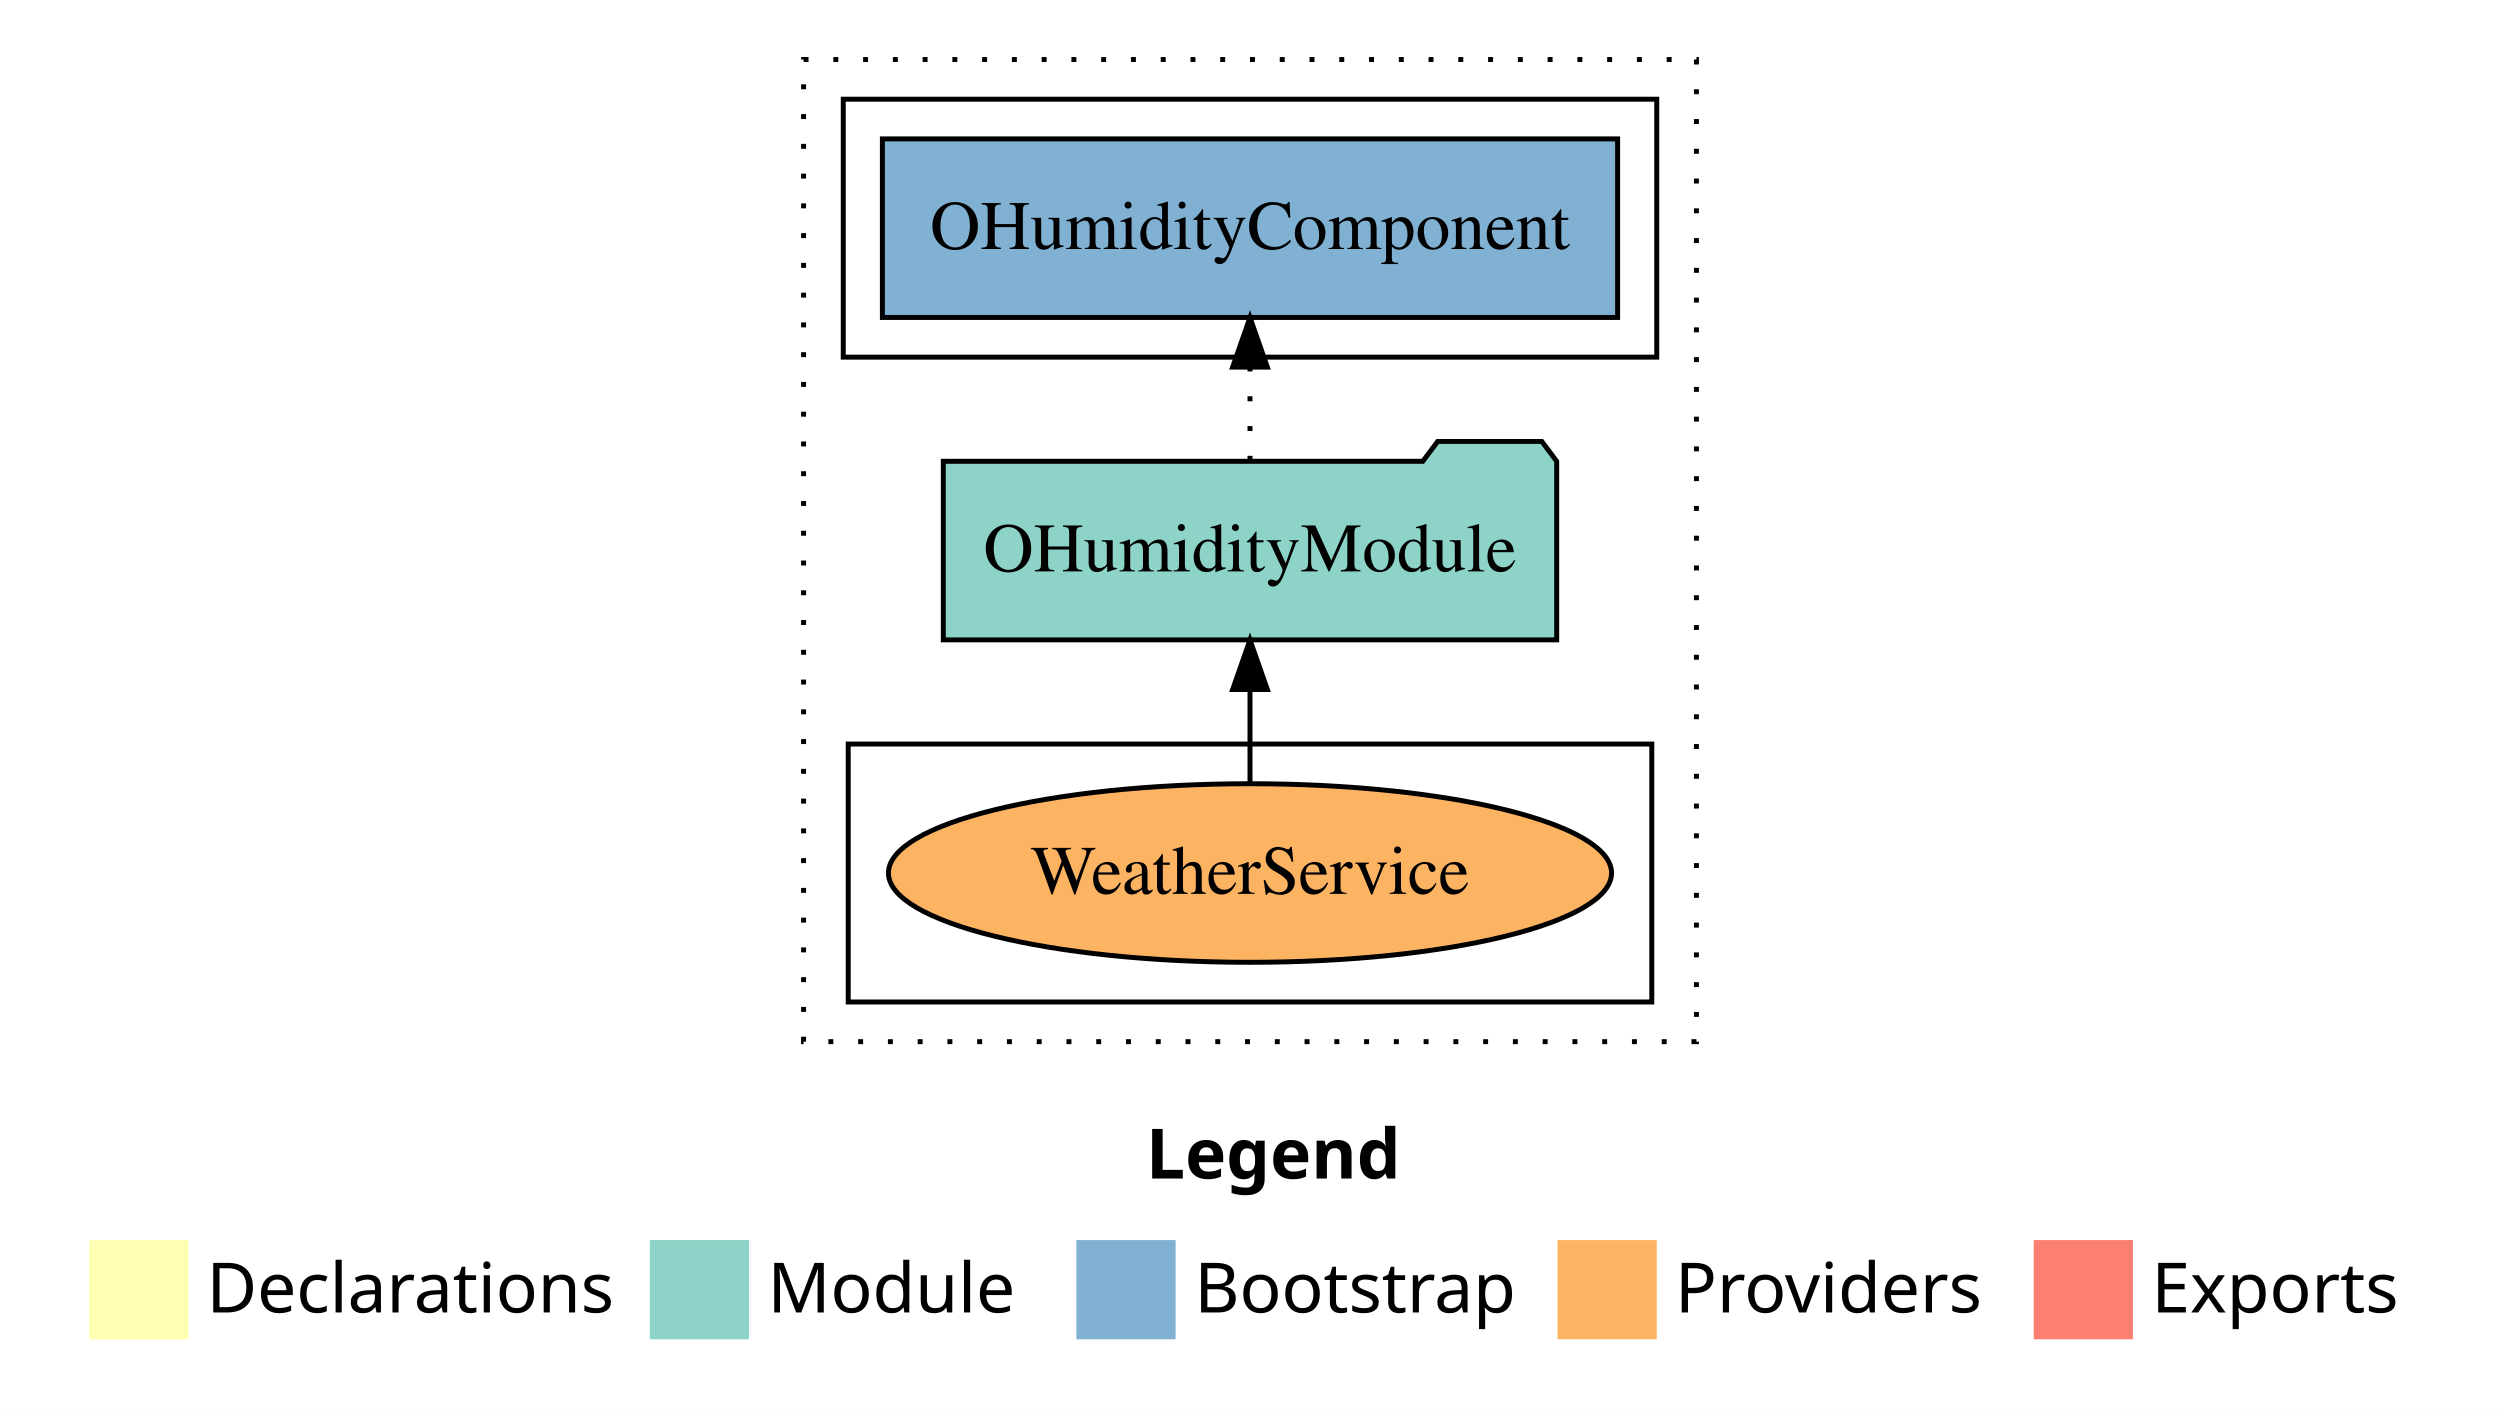
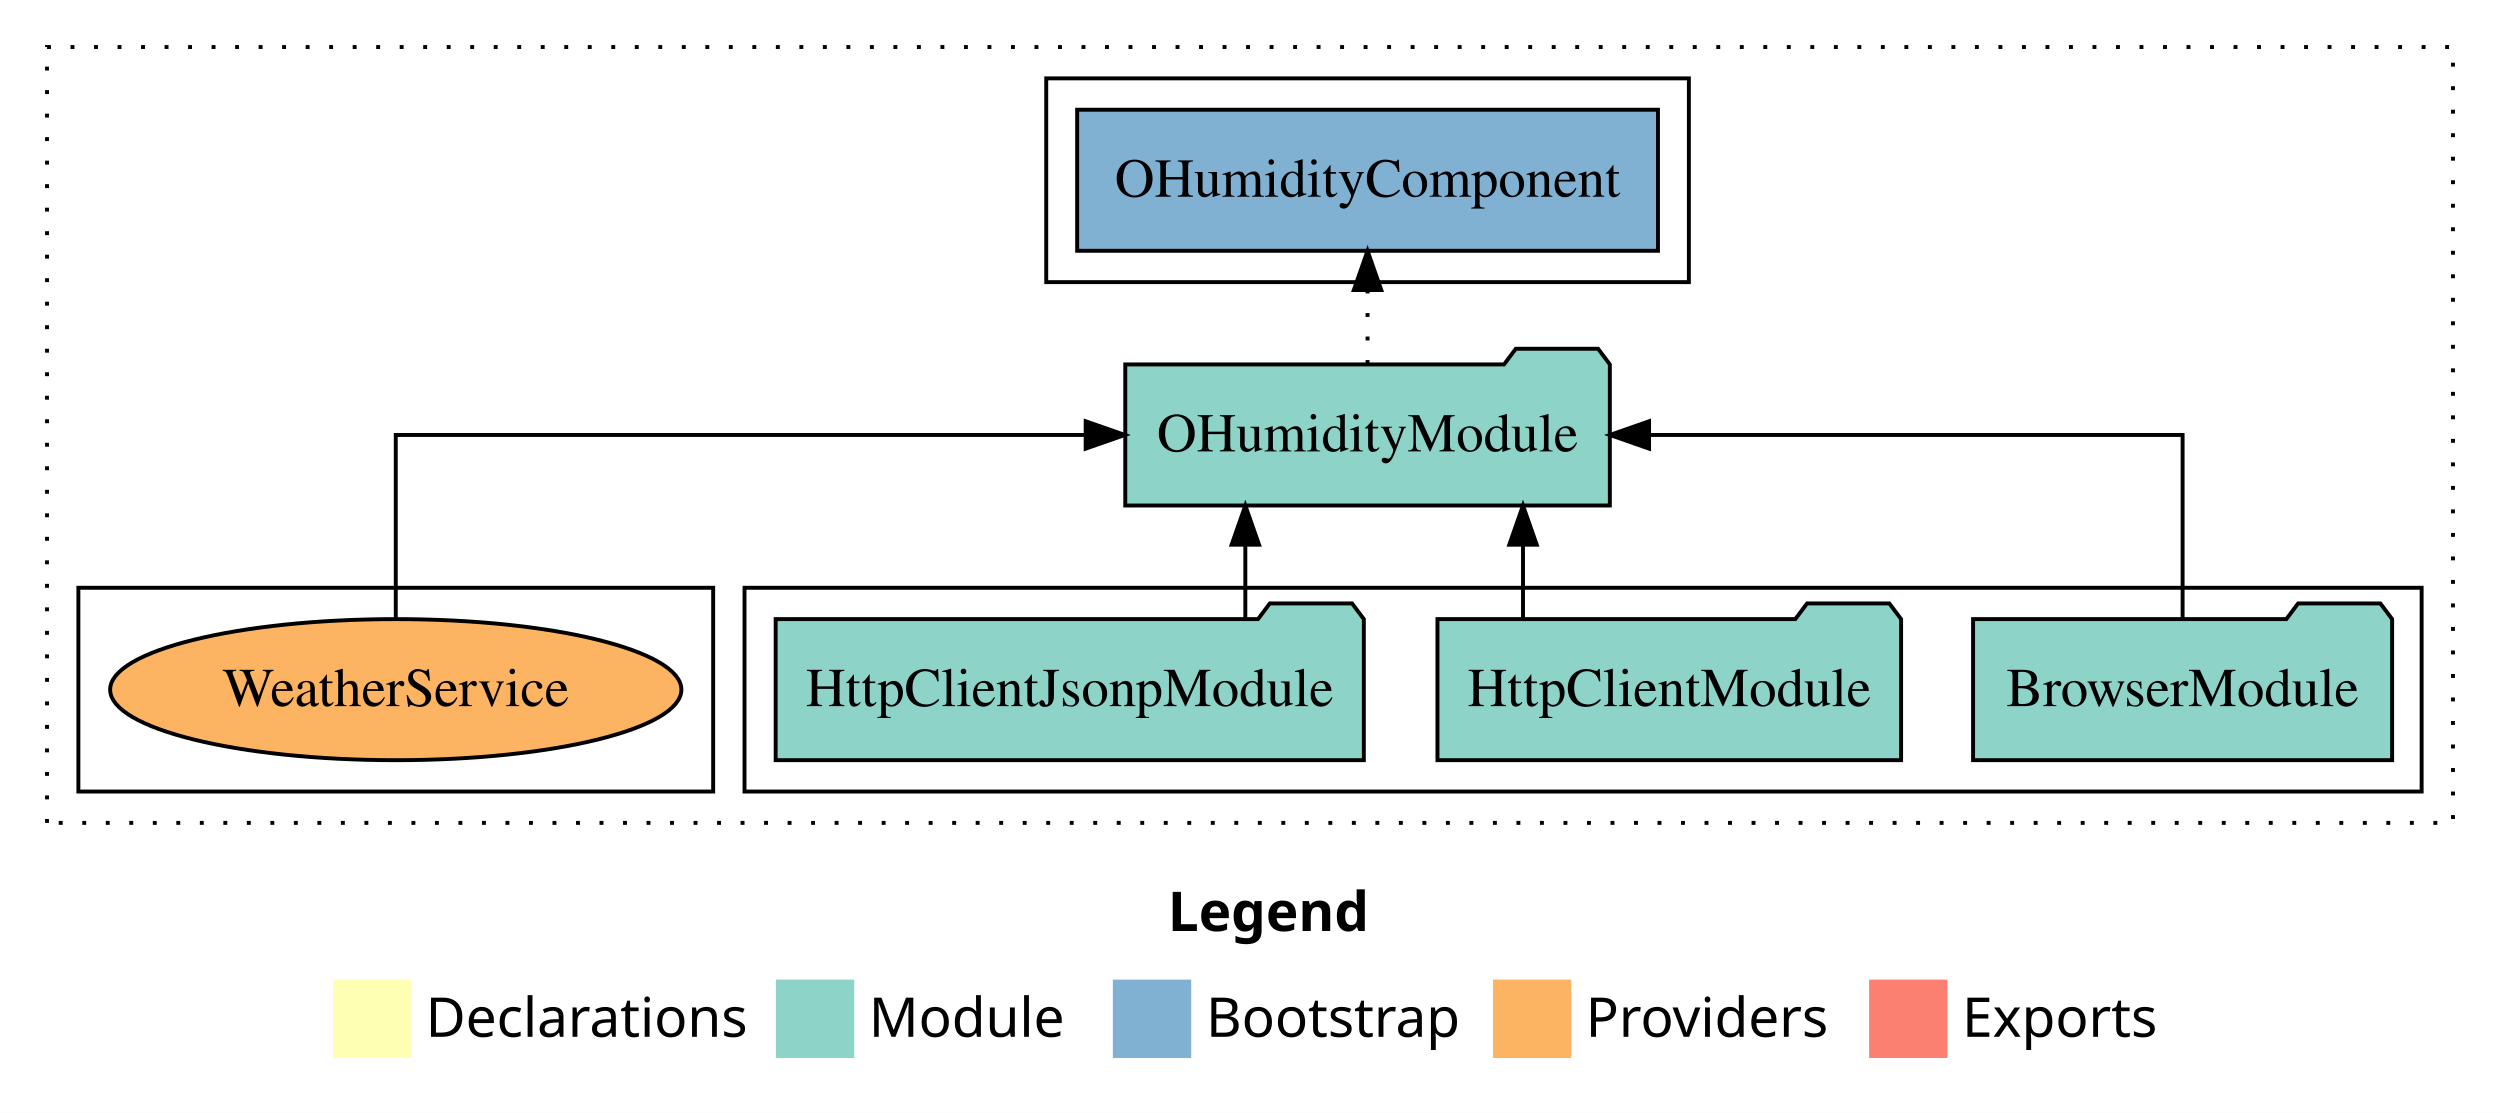
- <svg xmlns="http://www.w3.org/2000/svg" width="504pt" height="284pt" viewBox="0.00 0.00 504.00 284.00">
+ <svg xmlns="http://www.w3.org/2000/svg" width="638pt" height="284pt" viewBox="0.00 0.00 638.00 284.00">
  <g id="graph0" class="graph" transform="scale(1 1) rotate(0) translate(4 280)">
-     <polygon fill="white" stroke="transparent" points="-4,4 -4,-280 500,-280 500,4 -4,4" />
-     <text text-anchor="start" x="227.01" y="-42.4" font-family="sans-serif" font-weight="bold" font-size="14.00">Legend</text>
-     <polygon fill="#ffffb3" stroke="transparent" points="14,-10 14,-30 34,-30 34,-10 14,-10" />
-     <text text-anchor="start" x="37.63" y="-15.4" font-family="sans-serif" font-size="14.00">  Declarations</text>
-     <polygon fill="#8dd3c7" stroke="transparent" points="127,-10 127,-30 147,-30 147,-10 127,-10" />
-     <text text-anchor="start" x="150.73" y="-15.4" font-family="sans-serif" font-size="14.00">  Module</text>
-     <polygon fill="#80b1d3" stroke="transparent" points="213,-10 213,-30 233,-30 233,-10 213,-10" />
-     <text text-anchor="start" x="236.78" y="-15.4" font-family="sans-serif" font-size="14.00">  Bootstrap</text>
-     <polygon fill="#fdb462" stroke="transparent" points="310,-10 310,-30 330,-30 330,-10 310,-10" />
-     <text text-anchor="start" x="333.67" y="-15.4" font-family="sans-serif" font-size="14.00">  Providers</text>
-     <polygon fill="#fb8072" stroke="transparent" points="406,-10 406,-30 426,-30 426,-10 406,-10" />
-     <text text-anchor="start" x="429.73" y="-15.4" font-family="sans-serif" font-size="14.00">  Exports</text>
+     <polygon fill="white" stroke="transparent" points="-4,4 -4,-280 634,-280 634,4 -4,4" />
+     <text text-anchor="start" x="294.01" y="-42.4" font-family="sans-serif" font-weight="bold" font-size="14.00">Legend</text>
+     <polygon fill="#ffffb3" stroke="transparent" points="81,-10 81,-30 101,-30 101,-10 81,-10" />
+     <text text-anchor="start" x="104.63" y="-15.4" font-family="sans-serif" font-size="14.00">  Declarations</text>
+     <polygon fill="#8dd3c7" stroke="transparent" points="194,-10 194,-30 214,-30 214,-10 194,-10" />
+     <text text-anchor="start" x="217.73" y="-15.4" font-family="sans-serif" font-size="14.00">  Module</text>
+     <polygon fill="#80b1d3" stroke="transparent" points="280,-10 280,-30 300,-30 300,-10 280,-10" />
+     <text text-anchor="start" x="303.78" y="-15.4" font-family="sans-serif" font-size="14.00">  Bootstrap</text>
+     <polygon fill="#fdb462" stroke="transparent" points="377,-10 377,-30 397,-30 397,-10 377,-10" />
+     <text text-anchor="start" x="400.67" y="-15.4" font-family="sans-serif" font-size="14.00">  Providers</text>
+     <polygon fill="#fb8072" stroke="transparent" points="473,-10 473,-30 493,-30 493,-10 473,-10" />
+     <text text-anchor="start" x="496.73" y="-15.4" font-family="sans-serif" font-size="14.00">  Exports</text>
    <g id="clust1" class="cluster">
-       <polygon fill="none" stroke="black" stroke-dasharray="1,5" points="158,-70 158,-268 338,-268 338,-70 158,-70" />
+       <polygon fill="none" stroke="black" stroke-dasharray="1,5" points="8,-70 8,-268 622,-268 622,-70 8,-70" />
+     </g>
+     <g id="clust5" class="cluster">
+       <polygon fill="none" stroke="black" points="263,-208 263,-260 427,-260 427,-208 263,-208" />
+     </g>
+     <g id="clust3" class="cluster">
+       <polygon fill="none" stroke="black" points="186,-78 186,-130 614,-130 614,-78 186,-78" />
    </g>
    <g id="clust6" class="cluster">
-       <polygon fill="none" stroke="black" points="167,-78 167,-130 329,-130 329,-78 167,-78" />
-     </g>
-     <g id="clust5" class="cluster">
-       <polygon fill="none" stroke="black" points="166,-208 166,-260 330,-260 330,-208 166,-208" />
+       <polygon fill="none" stroke="black" points="16,-78 16,-130 178,-130 178,-78 16,-78" />
    </g>
    <g id="node1" class="node">
-       <polygon fill="#80b1d3" stroke="black" points="322.11,-252 173.89,-252 173.89,-216 322.11,-216 322.11,-252" />
-       <text text-anchor="middle" x="248" y="-229.8" font-family="Times,serif" font-size="14.00">OHumidityComponent </text>
+       <polygon fill="#8dd3c7" stroke="black" points="606.47,-122 603.47,-126 582.47,-126 579.47,-122 499.53,-122 499.53,-86 606.47,-86 606.47,-122" />
+       <text text-anchor="middle" x="553" y="-99.8" font-family="Times,serif" font-size="14.00">BrowserModule</text>
+     </g>
+     <g id="node4" class="node">
+       <polygon fill="#8dd3c7" stroke="black" points="406.83,-187 403.83,-191 382.83,-191 379.83,-187 283.17,-187 283.17,-151 406.83,-151 406.83,-187" />
+       <text text-anchor="middle" x="345" y="-164.8" font-family="Times,serif" font-size="14.00">OHumidityModule</text>
+     </g>
+     <g id="edge1" class="edge">
+       <path fill="none" stroke="black" d="M553,-122.11C553,-141.34 553,-169 553,-169 553,-169 416.84,-169 416.84,-169" />
+       <polygon fill="black" stroke="black" points="416.84,-165.5 406.84,-169 416.84,-172.5 416.84,-165.5" />
    </g>
    <g id="node2" class="node">
-       <polygon fill="#8dd3c7" stroke="black" points="309.83,-187 306.83,-191 285.83,-191 282.83,-187 186.17,-187 186.17,-151 309.83,-151 309.83,-187" />
-       <text text-anchor="middle" x="248" y="-164.8" font-family="Times,serif" font-size="14.00">OHumidityModule</text>
+       <polygon fill="#8dd3c7" stroke="black" points="481.16,-122 478.16,-126 457.16,-126 454.16,-122 362.84,-122 362.84,-86 481.16,-86 481.16,-122" />
+       <text text-anchor="middle" x="422" y="-99.8" font-family="Times,serif" font-size="14.00">HttpClientModule</text>
    </g>
-     <g id="edge1" class="edge">
-       <path fill="none" stroke="black" stroke-dasharray="1,5" d="M248,-187.11C248,-187.11 248,-205.99 248,-205.99" />
-       <polygon fill="black" stroke="black" points="244.5,-205.99 248,-215.99 251.5,-205.99 244.5,-205.99" />
+     <g id="edge2" class="edge">
+       <path fill="none" stroke="black" d="M384.67,-122.11C384.67,-122.11 384.67,-140.99 384.67,-140.99" />
+       <polygon fill="black" stroke="black" points="381.17,-140.99 384.67,-150.99 388.17,-140.99 381.17,-140.99" />
    </g>
    <g id="node3" class="node">
-       <ellipse fill="#fdb462" stroke="black" cx="248" cy="-104" rx="72.89" ry="18" />
-       <text text-anchor="middle" x="248" y="-99.8" font-family="Times,serif" font-size="14.00">WeatherService</text>
+       <polygon fill="#8dd3c7" stroke="black" points="344.05,-122 341.05,-126 320.05,-126 317.05,-122 193.95,-122 193.95,-86 344.05,-86 344.05,-122" />
+       <text text-anchor="middle" x="269" y="-99.8" font-family="Times,serif" font-size="14.00">HttpClientJsonpModule</text>
    </g>
-     <g id="edge2" class="edge">
-       <path fill="none" stroke="black" d="M248,-122.11C248,-122.11 248,-140.99 248,-140.99" />
-       <polygon fill="black" stroke="black" points="244.5,-140.99 248,-150.99 251.5,-140.99 244.5,-140.99" />
+     <g id="edge3" class="edge">
+       <path fill="none" stroke="black" d="M313.81,-122.11C313.81,-122.11 313.81,-140.99 313.81,-140.99" />
+       <polygon fill="black" stroke="black" points="310.31,-140.99 313.81,-150.99 317.31,-140.99 310.31,-140.99" />
+     </g>
+     <g id="node5" class="node">
+       <polygon fill="#80b1d3" stroke="black" points="419.11,-252 270.89,-252 270.89,-216 419.11,-216 419.11,-252" />
+       <text text-anchor="middle" x="345" y="-229.8" font-family="Times,serif" font-size="14.00">OHumidityComponent </text>
+     </g>
+     <g id="edge4" class="edge">
+       <path fill="none" stroke="black" stroke-dasharray="1,5" d="M345,-187.11C345,-187.11 345,-205.99 345,-205.99" />
+       <polygon fill="black" stroke="black" points="341.5,-205.99 345,-215.99 348.5,-205.99 341.5,-205.99" />
+     </g>
+     <g id="node6" class="node">
+       <ellipse fill="#fdb462" stroke="black" cx="97" cy="-104" rx="72.89" ry="18" />
+       <text text-anchor="middle" x="97" y="-99.8" font-family="Times,serif" font-size="14.00">WeatherService</text>
+     </g>
+     <g id="edge5" class="edge">
+       <path fill="none" stroke="black" d="M97,-122.11C97,-141.34 97,-169 97,-169 97,-169 273.06,-169 273.06,-169" />
+       <polygon fill="black" stroke="black" points="273.06,-172.5 283.06,-169 273.06,-165.5 273.06,-172.5" />
    </g>
  </g>
</svg>
